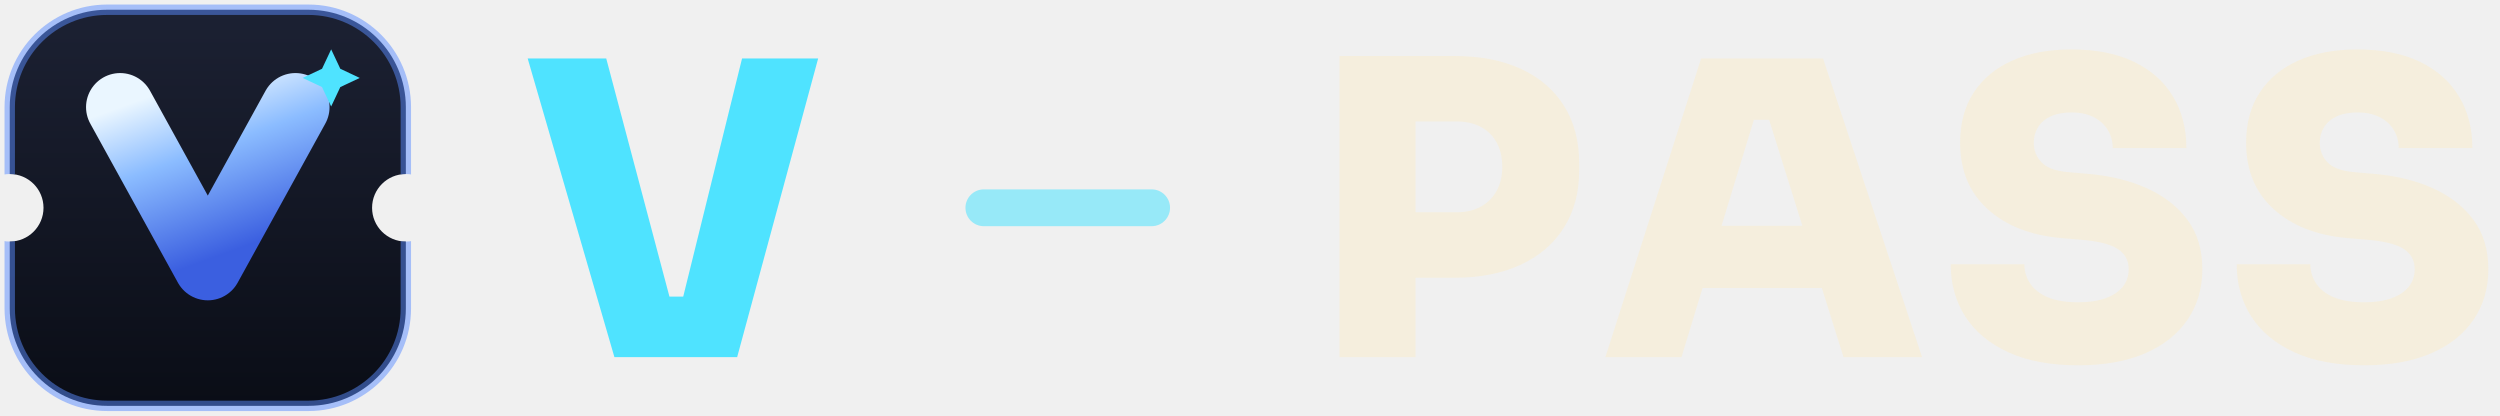
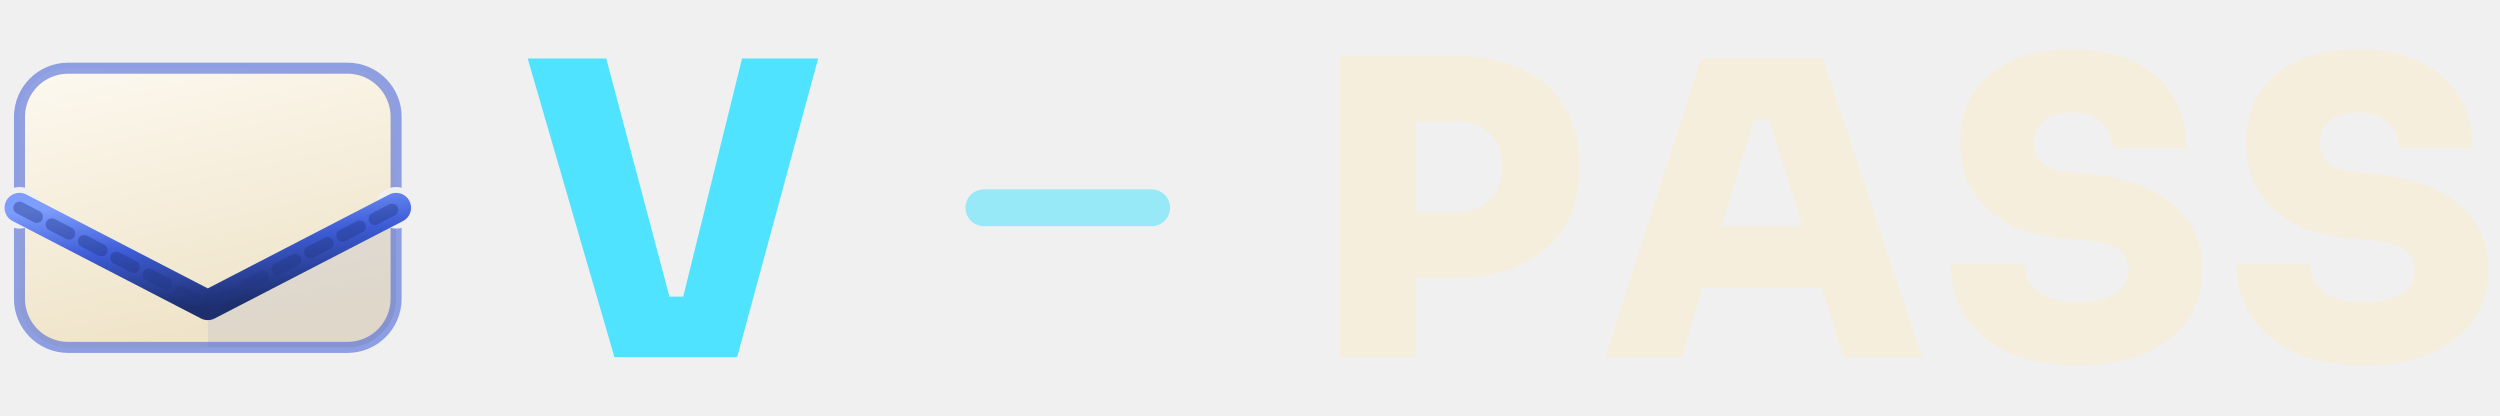
<svg xmlns="http://www.w3.org/2000/svg" viewBox="0 0 385 64" width="385" height="64" role="img" aria-label="V-Pass">
  <defs>
-     <linearGradient id="lk-badge" x1="0" y1="0" x2="0" y2="1">
-       <stop offset="0" stop-color="#1c2133" />
-       <stop offset="1" stop-color="#0a0d16" />
+     <linearGradient id="lk-paper" x1="0" y1="0" x2="0.3" y2="1">
+       <stop offset="0" stop-color="#fdf9f0" />
+       <stop offset="1" stop-color="#efe4c9" />
    </linearGradient>
-     <linearGradient id="lk-v" x1="0" y1="0" x2="0.4" y2="1">
-       <stop offset="0" stop-color="#eaf6ff" />
-       <stop offset="0.4" stop-color="#8bbcff" />
-       <stop offset="1" stop-color="#3b5fe0" />
+     <linearGradient id="lk-v" x1="0.1" y1="0" x2="0.5" y2="1">
+       <stop offset="0" stop-color="#7d9dff" />
+       <stop offset="0.45" stop-color="#3d5cd6" />
+       <stop offset="1" stop-color="#1d2f6e" />
    </linearGradient>
    <mask id="lk-m" maskUnits="userSpaceOnUse" x="0" y="0" width="64" height="64">
      <rect width="64" height="64" fill="#fff" />
-       <circle cx="1.5" cy="32" r="5.2" fill="#000" />
-       <circle cx="62.5" cy="32" r="5.2" fill="#000" />
+       <circle cx="3" cy="32" r="3.2" fill="#000" />
+       <circle cx="61" cy="32" r="3.2" fill="#000" />
    </mask>
+     <clipPath id="lk-stub">
+       <path d="M32 47 L61 32 L61 53.5 L32 53.5 Z" />
+     </clipPath>
  </defs>
-   <rect x="1.5" y="1.5" width="61" height="61" rx="15" fill="url(#lk-badge)" mask="url(#lk-m)" />
-   <rect x="1.5" y="1.5" width="61" height="61" rx="15" fill="none" stroke="#5b8cff" stroke-opacity="0.5" stroke-width="1.6" mask="url(#lk-m)" />
-   <path d="M18.5 16.5 L32 41 L45.5 16.5" fill="none" stroke-linecap="round" stroke-linejoin="round" stroke="url(#lk-v)" stroke-width="10.5" />
-   <path d="M51 7.6 L52.408 10.592 L55.4 12 L52.408 13.408 L51 16.4 L49.592 13.408 L46.6 12 L49.592 10.592 Z" fill="#4fe3ff" />
+   <rect x="3" y="10.5" width="58" height="43" rx="7.5" fill="url(#lk-paper)" mask="url(#lk-m)" />
+   <rect x="3" y="10.5" width="58" height="43" rx="7.5" fill="#3d5cd6" fill-opacity="0.1" mask="url(#lk-m)" clip-path="url(#lk-stub)" />
+   <rect x="3" y="10.5" width="58" height="43" rx="7.5" fill="none" stroke="#3d5cd6" stroke-opacity="0.55" stroke-width="1.7" mask="url(#lk-m)" />
+   <path d="M3 32 L32 47 L61 32" fill="none" stroke-linecap="round" stroke-linejoin="round" stroke="url(#lk-v)" stroke-width="4.6" />
+   <path d="M3 32 L32 47 L61 32" fill="none" stroke-linecap="round" stroke-linejoin="round" stroke="#22357f" stroke-opacity="0.4" stroke-width="1.9" stroke-dasharray="3 2.6" />
  <g transform="translate(80 9) scale(0.06301)">
    <path d="M232 730 20 0H212L371 599L336 582H432L396 599L544 0H730L532 730Z" fill="#4fe3ff" />
    <path d="M2170 536V376H2290Q2324 376 2349 362.5Q2374 349 2388 324Q2402 299 2402 265Q2402 230 2388 205Q2374 180 2349 167Q2324 154 2290 154H2170V-6H2285Q2379 -6 2447.5 25.5Q2516 57 2553 116Q2590 175 2590 257V273Q2590 354 2553 413Q2516 472 2447.5 504Q2379 536 2285 536ZM2004 730V-6H2190V730Z" fill="#f5eedd" />
    <path d="M2654 730 2888 0H3186L3428 730H3236L3048 130L3101 150H2969L3023 130L2840 730ZM2845 561 2901 409H3178L3234 561Z" fill="#f5eedd" />
    <path d="M3810 750Q3708 750 3638.5 718Q3569 686 3533.5 630.5Q3498 575 3498 503H3678Q3678 529 3692.5 550.5Q3707 572 3736 584Q3765 596 3810 596Q3849 596 3876.5 586Q3904 576 3918.5 558Q3933 540 3933 515Q3933 483 3906 465.5Q3879 448 3815 443L3768 439Q3655 429 3588 368Q3521 307 3521 206Q3521 134 3554.5 83Q3588 32 3649 5Q3710 -22 3793 -22Q3883 -22 3945.5 8Q4008 38 4041 92.5Q4074 147 4074 219H3894Q3894 195 3882 175Q3870 155 3847.5 143.5Q3825 132 3793 132Q3763 132 3742.5 141.5Q3722 151 3711.5 168Q3701 185 3701 206Q3701 234 3720 254Q3739 274 3786 278L3833 282Q3915 289 3978 317.5Q4041 346 4077 395Q4113 444 4113 515Q4113 586 4076.5 639Q4040 692 3972.5 721Q3905 750 3810 750Z" fill="#f5eedd" />
    <path d="M4509 750Q4407 750 4337.5 718Q4268 686 4232.5 630.5Q4197 575 4197 503H4377Q4377 529 4391.5 550.5Q4406 572 4435 584Q4464 596 4509 596Q4548 596 4575.5 586Q4603 576 4617.5 558Q4632 540 4632 515Q4632 483 4605 465.5Q4578 448 4514 443L4467 439Q4354 429 4287 368Q4220 307 4220 206Q4220 134 4253.5 83Q4287 32 4348 5Q4409 -22 4492 -22Q4582 -22 4644.5 8Q4707 38 4740 92.5Q4773 147 4773 219H4593Q4593 195 4581 175Q4569 155 4546.5 143.5Q4524 132 4492 132Q4462 132 4441.5 141.5Q4421 151 4410.5 168Q4400 185 4400 206Q4400 234 4419 254Q4438 274 4485 278L4532 282Q4614 289 4677 317.5Q4740 346 4776 395Q4812 444 4812 515Q4812 586 4775.5 639Q4739 692 4671.5 721Q4604 750 4509 750Z" fill="#f5eedd" />
    <rect x="1090" y="320" width="500" height="90" rx="45" fill="#4fe3ff" opacity="0.55" />
  </g>
</svg>
